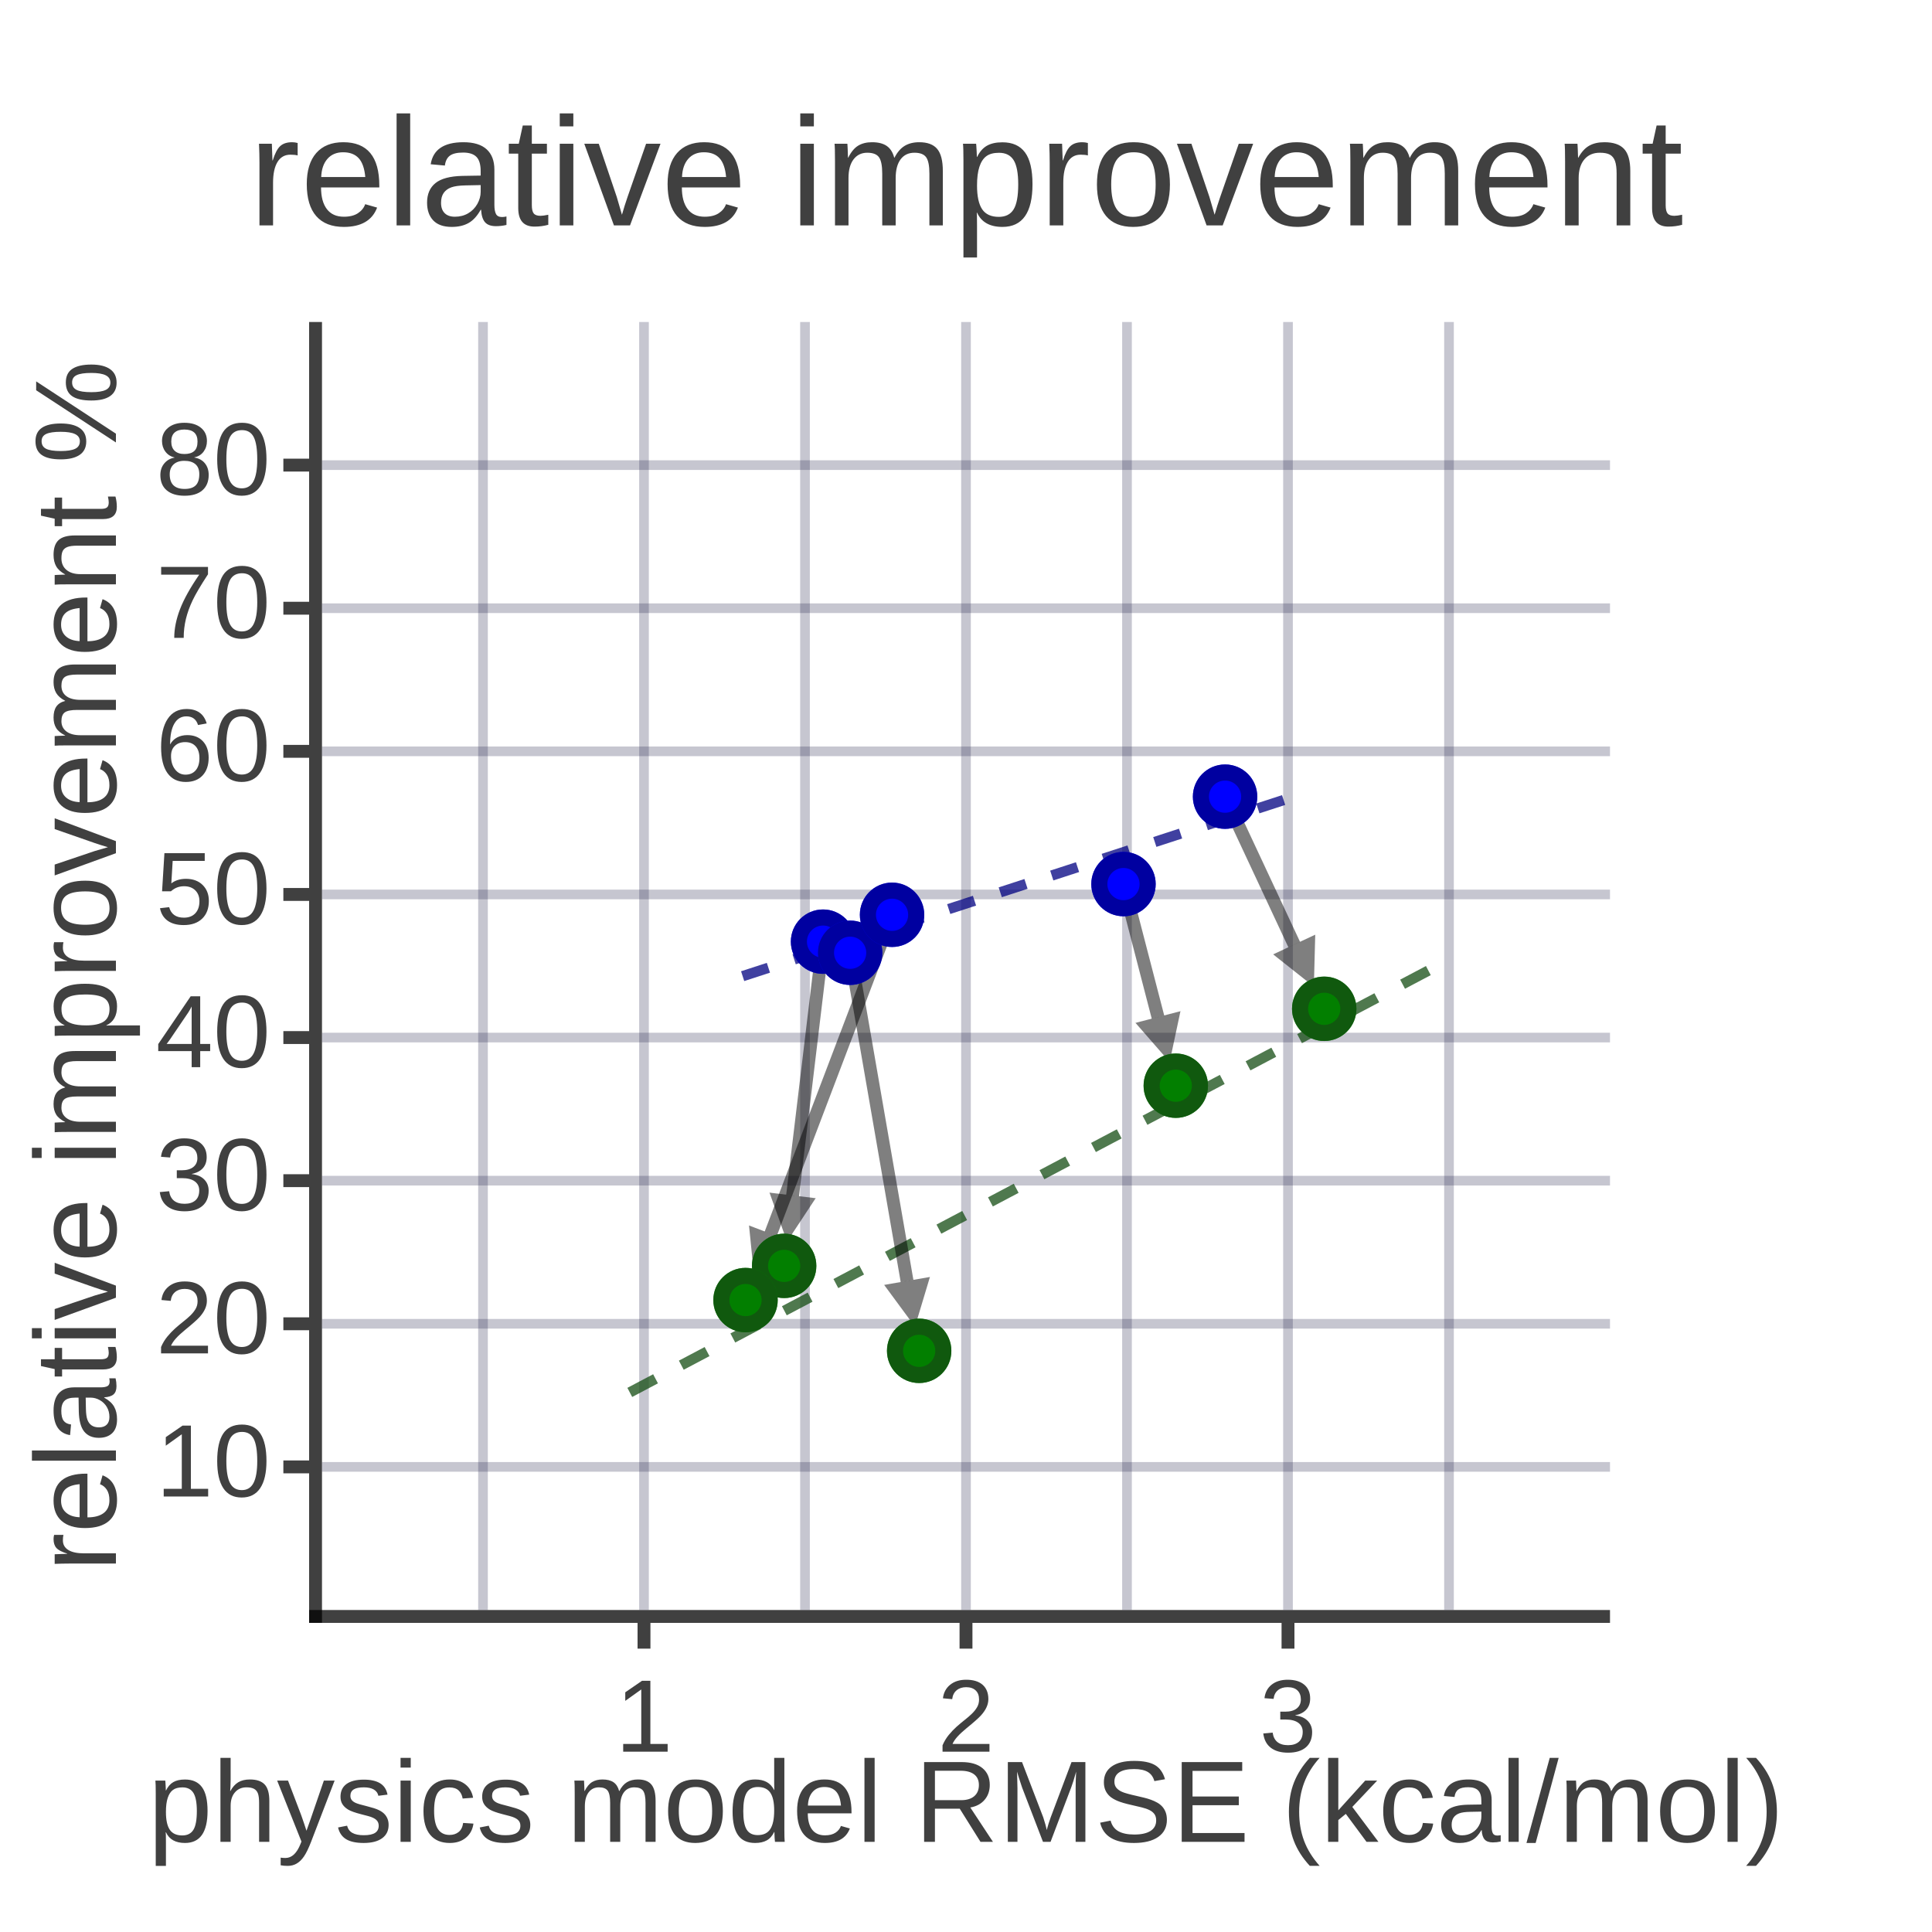
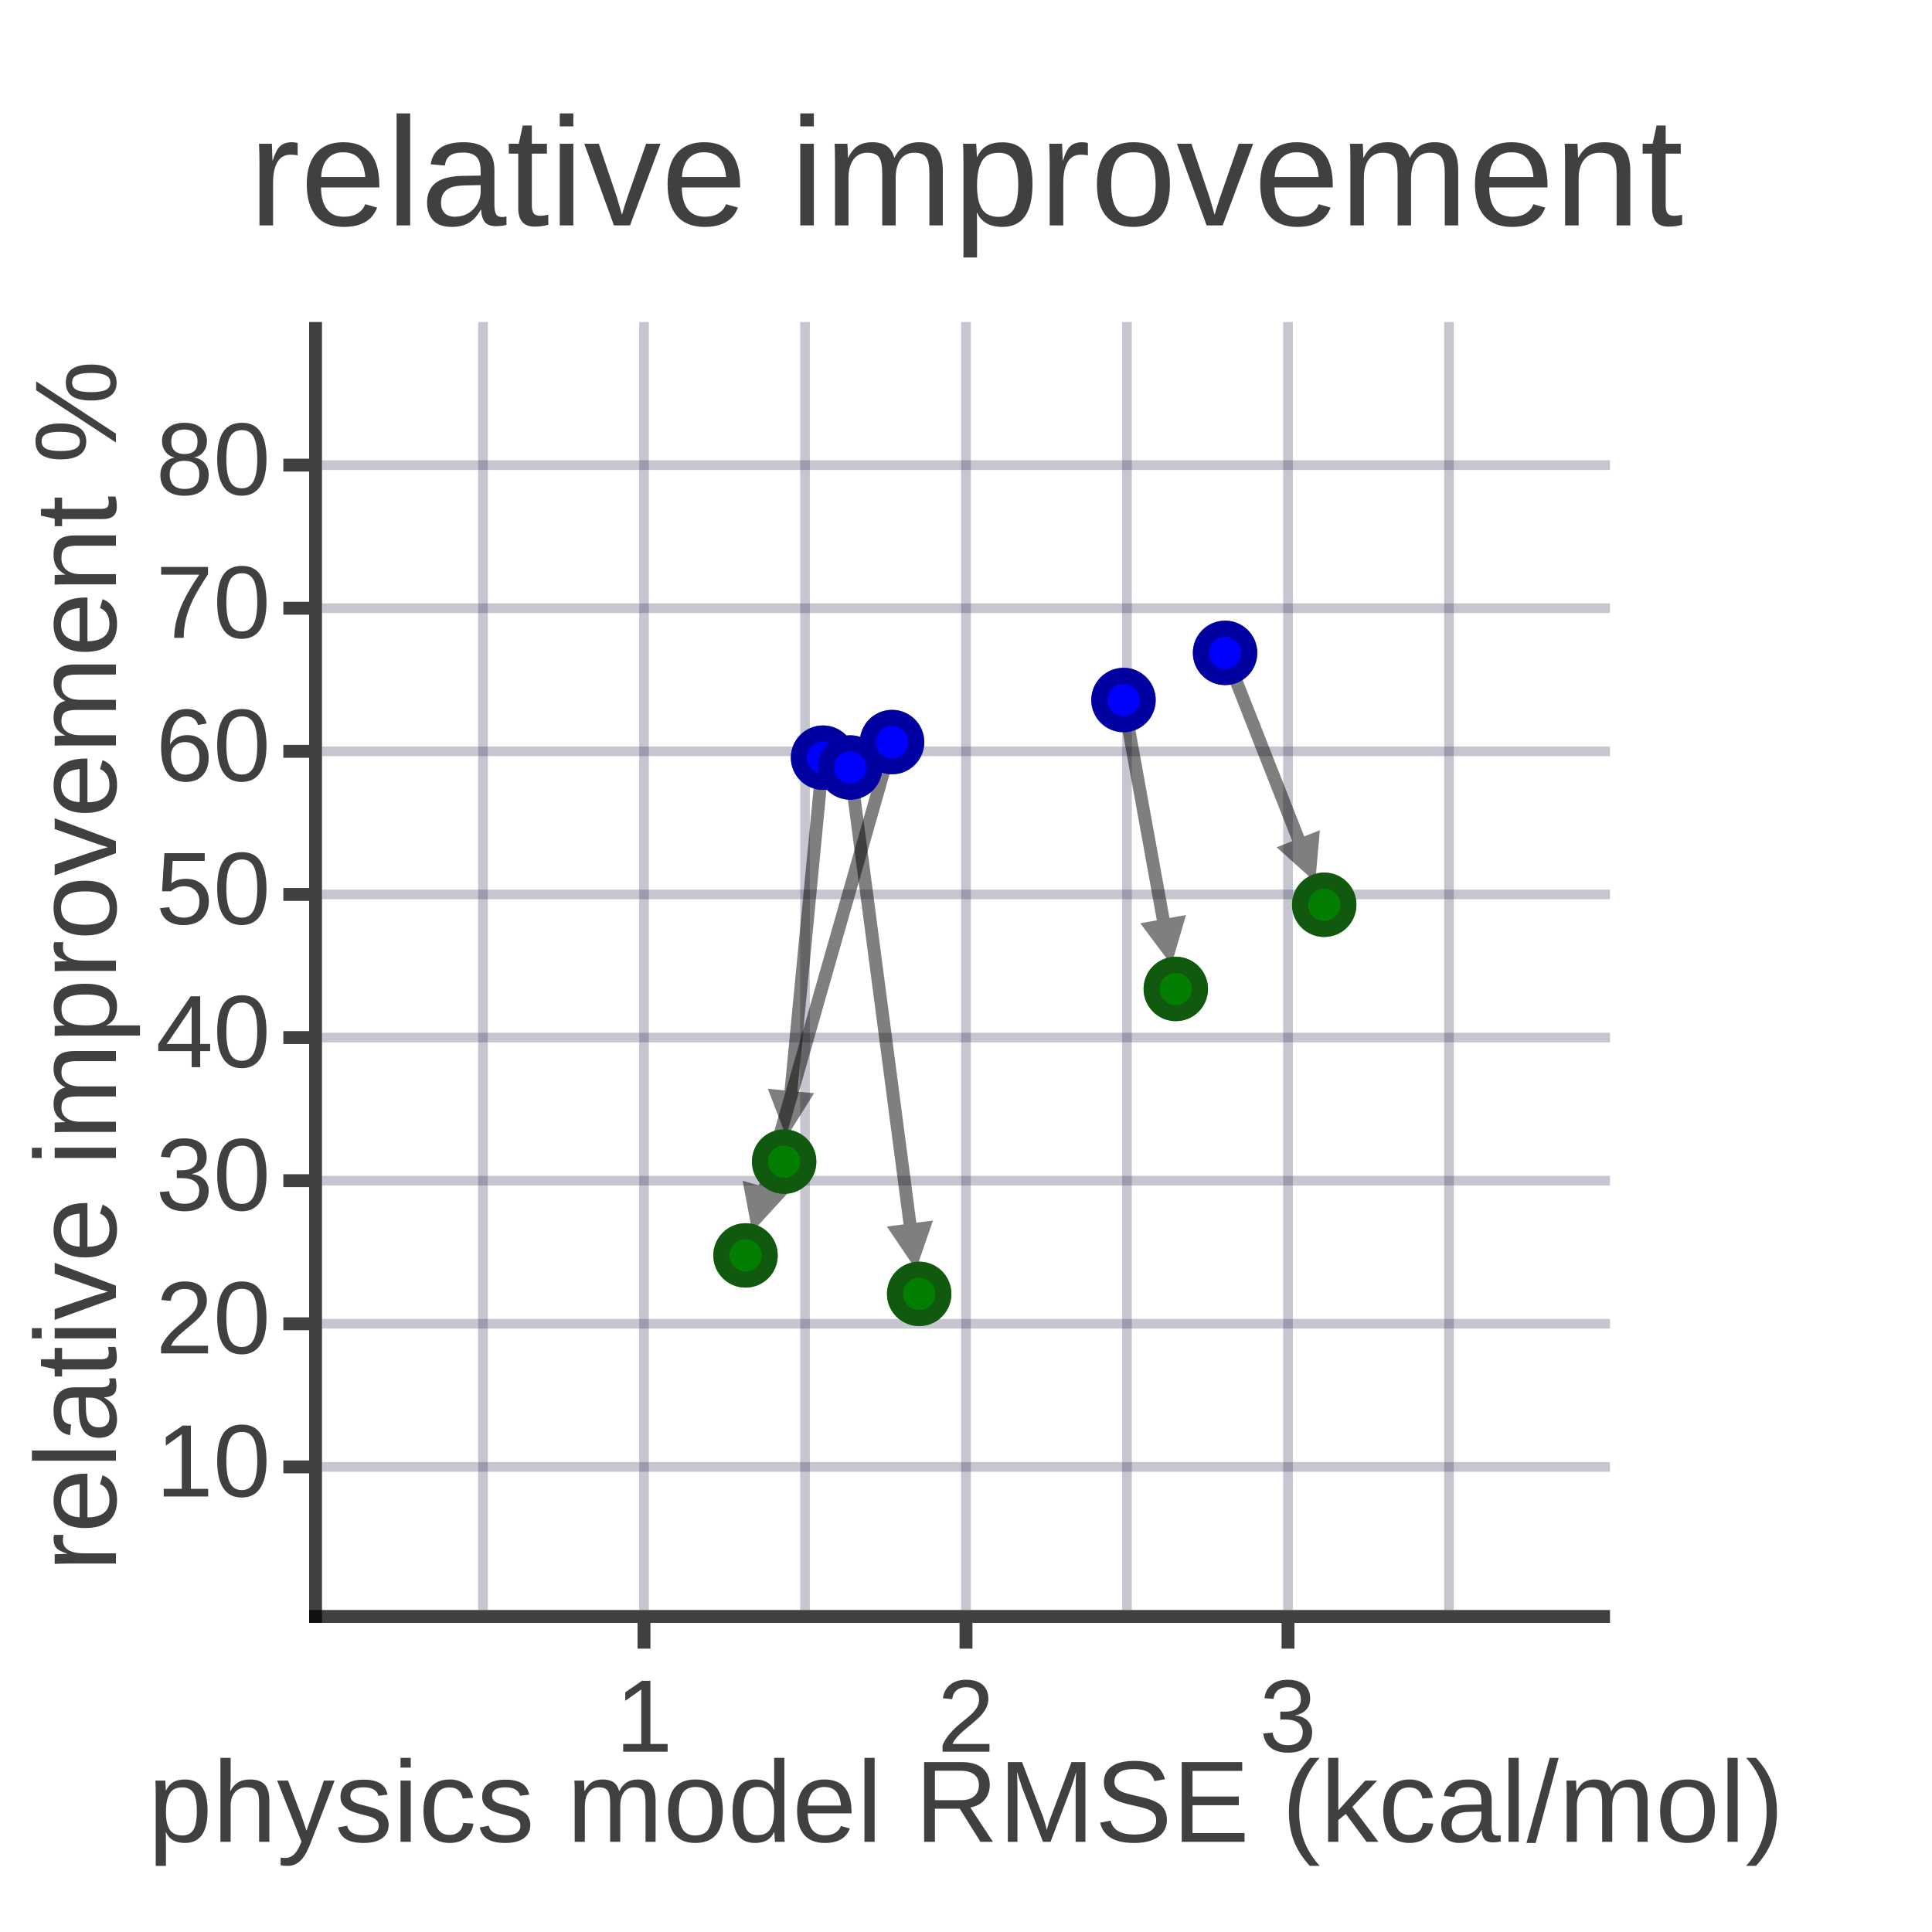
<svg xmlns="http://www.w3.org/2000/svg" xmlns:xlink="http://www.w3.org/1999/xlink" width="3000" height="3000" viewBox="0 0 1500 1500">
  <defs>
    <g id="d0">
      <path d="M-5.0,0 L-5.0,1010.0" fill="none" stroke="#000000" stroke-width="10.0" stroke-opacity="0.75" />
      <path d="M-10.0,1005.0 L1000,1005.0" fill="none" stroke="#000000" stroke-width="10.0" stroke-opacity="0.75" />
      <path d="M250.0,1010.0 L250.0,1030" fill="none" stroke="#000000" stroke-width="10.0" stroke-opacity="0.75" />
      <text x="250.0" y="1110" font-size="80" text-anchor="middle" fill="#000000" fill-opacity="0.75" font-family="Arial">1</text>
      <path d="M500.0,1010.0 L500.0,1030" fill="none" stroke="#000000" stroke-width="10.0" stroke-opacity="0.75" />
      <text x="500.0" y="1110" font-size="80" text-anchor="middle" fill="#000000" fill-opacity="0.75" font-family="Arial">2</text>
      <path d="M750.0,1010.0 L750.0,1030" fill="none" stroke="#000000" stroke-width="10.0" stroke-opacity="0.75" />
      <text x="750.0" y="1110" font-size="80" text-anchor="middle" fill="#000000" fill-opacity="0.75" font-family="Arial">3</text>
      <path d="M125.0,0 L125.0,1000" fill="none" stroke="#1e1e46" stroke-width="7.5" stroke-opacity="0.25" />
      <path d="M250.0,0 L250.0,1000" fill="none" stroke="#1e1e46" stroke-width="7.5" stroke-opacity="0.25" />
      <path d="M375.0,0 L375.0,1000" fill="none" stroke="#1e1e46" stroke-width="7.5" stroke-opacity="0.25" />
      <path d="M500.0,0 L500.0,1000" fill="none" stroke="#1e1e46" stroke-width="7.5" stroke-opacity="0.25" />
      <path d="M625.0,0 L625.0,1000" fill="none" stroke="#1e1e46" stroke-width="7.5" stroke-opacity="0.25" />
      <path d="M750.0,0 L750.0,1000" fill="none" stroke="#1e1e46" stroke-width="7.5" stroke-opacity="0.25" />
      <path d="M875.0,0 L875.0,1000" fill="none" stroke="#1e1e46" stroke-width="7.5" stroke-opacity="0.25" />
      <path d="M-10.0,888.889 L-30,888.889" ill="none" stroke="#000000" stroke-width="10.0" stroke-opacity="0.75" />
      <text x="-40" y="911.889" font-size="80" text-anchor="end" fill="#000000" fill-opacity="0.75" font-family="Arial">10</text>
      <path d="M-10.0,777.778 L-30,777.778" ill="none" stroke="#000000" stroke-width="10.0" stroke-opacity="0.75" />
      <text x="-40" y="800.778" font-size="80" text-anchor="end" fill="#000000" fill-opacity="0.75" font-family="Arial">20</text>
      <path d="M-10.0,666.667 L-30,666.667" ill="none" stroke="#000000" stroke-width="10.0" stroke-opacity="0.75" />
      <text x="-40" y="689.667" font-size="80" text-anchor="end" fill="#000000" fill-opacity="0.75" font-family="Arial">30</text>
      <path d="M-10.0,555.556 L-30,555.556" ill="none" stroke="#000000" stroke-width="10.0" stroke-opacity="0.75" />
      <text x="-40" y="578.556" font-size="80" text-anchor="end" fill="#000000" fill-opacity="0.75" font-family="Arial">40</text>
      <path d="M-10.0,444.444 L-30,444.444" ill="none" stroke="#000000" stroke-width="10.0" stroke-opacity="0.75" />
      <text x="-40" y="467.444" font-size="80" text-anchor="end" fill="#000000" fill-opacity="0.75" font-family="Arial">50</text>
      <path d="M-10.0,333.333 L-30,333.333" ill="none" stroke="#000000" stroke-width="10.0" stroke-opacity="0.75" />
      <text x="-40" y="356.333" font-size="80" text-anchor="end" fill="#000000" fill-opacity="0.75" font-family="Arial">60</text>
      <path d="M-10.0,222.222 L-30,222.222" ill="none" stroke="#000000" stroke-width="10.0" stroke-opacity="0.75" />
      <text x="-40" y="245.222" font-size="80" text-anchor="end" fill="#000000" fill-opacity="0.75" font-family="Arial">70</text>
      <path d="M-10.0,111.111 L-30,111.111" ill="none" stroke="#000000" stroke-width="10.0" stroke-opacity="0.75" />
      <text x="-40" y="134.111" font-size="80" text-anchor="end" fill="#000000" fill-opacity="0.75" font-family="Arial">80</text>
      <path d="M0,888.889 L1000,888.889" fill="none" stroke="#1e1e46" stroke-width="7.5" stroke-opacity="0.25" />
      <path d="M0,777.778 L1000,777.778" fill="none" stroke="#1e1e46" stroke-width="7.5" stroke-opacity="0.25" />
      <path d="M0,666.667 L1000,666.667" fill="none" stroke="#1e1e46" stroke-width="7.5" stroke-opacity="0.25" />
      <path d="M0,555.556 L1000,555.556" fill="none" stroke="#1e1e46" stroke-width="7.5" stroke-opacity="0.25" />
      <path d="M0,444.444 L1000,444.444" fill="none" stroke="#1e1e46" stroke-width="7.5" stroke-opacity="0.25" />
      <path d="M0,333.333 L1000,333.333" fill="none" stroke="#1e1e46" stroke-width="7.5" stroke-opacity="0.25" />
      <path d="M0,222.222 L1000,222.222" fill="none" stroke="#1e1e46" stroke-width="7.5" stroke-opacity="0.25" />
      <path d="M0,111.111 L1000,111.111" fill="none" stroke="#1e1e46" stroke-width="7.5" stroke-opacity="0.25" />
      <text x="500.0" y="-75" font-size="120" text-anchor="middle" fill="#000000" fill-opacity="0.75" font-family="Arial">relative improvement</text>
      <g>
        <text x="-500.0" y="-160" font-size="90" transform="rotate(-90)" text-anchor="middle" fill="#000000" fill-opacity="0.75" font-family="Arial">relative improvement %</text>
      </g>
      <text x="500.0" y="1180" font-size="90" text-anchor="middle" fill="#000000" fill-opacity="0.75" font-family="Arial">physics model RMSE (kcal/mol)</text>
    </g>
    <marker markerWidth="3.608" markerHeight="4.04" viewBox="-0.002 -0.51 0.902 1.01" orient="auto" id="d1">
      <path d="M-0.1,0.5 L-0.1,-0.5 L0.9,0 Z" fill="#000000" opacity="0.5" />
    </marker>
    <g id="d2">
-       <circle cx="358.802" cy="732.818" r="25" fill="#027f00" opacity="1" stroke="none" />
-       <circle cx="358.802" cy="732.818" r="18.75" fill="none" stroke="#144c13" stroke-width="12.5" stroke-opacity="0.75" />
-       <circle cx="463.636" cy="798.784" r="25" fill="#027f00" opacity="1" stroke="none" />
-       <circle cx="463.636" cy="798.784" r="18.75" fill="none" stroke="#144c13" stroke-width="12.5" stroke-opacity="0.75" />
-       <circle cx="662.876" cy="592.936" r="25" fill="#027f00" opacity="1" stroke="none" />
-       <circle cx="662.876" cy="592.936" r="18.75" fill="none" stroke="#144c13" stroke-width="12.5" stroke-opacity="0.75" />
-       <circle cx="778.123" cy="533.228" r="25" fill="#027f00" opacity="1" stroke="none" />
-       <circle cx="778.123" cy="533.228" r="18.75" fill="none" stroke="#144c13" stroke-width="12.5" stroke-opacity="0.75" />
-       <circle cx="328.823" cy="759.367" r="25" fill="#027f00" opacity="1" stroke="none" />
-       <circle cx="328.823" cy="759.367" r="18.75" fill="none" stroke="#144c13" stroke-width="12.5" stroke-opacity="0.75" />
+       <circle cx="358.802" cy="651.884" r="25" fill="#027f00" opacity="1" stroke="none" />
+       <circle cx="358.802" cy="651.884" r="18.75" fill="none" stroke="#144c13" stroke-width="12.5" stroke-opacity="0.75" />
+       <circle cx="662.876" cy="517.819" r="25" fill="#027f00" opacity="1" stroke="none" />
+       <circle cx="662.876" cy="517.819" r="18.75" fill="none" stroke="#144c13" stroke-width="12.5" stroke-opacity="0.75" />
+       <circle cx="328.823" cy="724.698" r="25" fill="#027f00" opacity="1" stroke="none" />
+       <circle cx="328.823" cy="724.698" r="18.75" fill="none" stroke="#144c13" stroke-width="12.5" stroke-opacity="0.75" />
+       <circle cx="463.636" cy="754.559" r="25" fill="#027f00" opacity="1" stroke="none" />
+       <circle cx="463.636" cy="754.559" r="18.75" fill="none" stroke="#144c13" stroke-width="12.5" stroke-opacity="0.75" />
+       <circle cx="778.123" cy="452.46" r="25" fill="#027f00" opacity="1" stroke="none" />
+       <circle cx="778.123" cy="452.46" r="18.75" fill="none" stroke="#144c13" stroke-width="12.5" stroke-opacity="0.75" />
    </g>
    <g id="d3">
-       <circle cx="389.015" cy="481.1" r="25" fill="blue" opacity="1" stroke="none" />
-       <circle cx="389.015" cy="481.1" r="18.75" fill="none" stroke="navy" stroke-width="12.5" stroke-opacity="0.75" />
-       <circle cx="410.047" cy="489.717" r="25" fill="blue" opacity="1" stroke="none" />
-       <circle cx="410.047" cy="489.717" r="18.75" fill="none" stroke="navy" stroke-width="12.5" stroke-opacity="0.75" />
-       <circle cx="622.271" cy="436.395" r="25" fill="blue" opacity="1" stroke="none" />
-       <circle cx="622.271" cy="436.395" r="18.75" fill="none" stroke="navy" stroke-width="12.5" stroke-opacity="0.75" />
-       <circle cx="701.143" cy="368.524" r="25" fill="blue" opacity="1" stroke="none" />
-       <circle cx="701.143" cy="368.524" r="18.75" fill="none" stroke="navy" stroke-width="12.5" stroke-opacity="0.75" />
-       <circle cx="442.588" cy="460.236" r="25" fill="blue" opacity="1" stroke="none" />
-       <circle cx="442.588" cy="460.236" r="18.75" fill="none" stroke="navy" stroke-width="12.5" stroke-opacity="0.75" />
+       <circle cx="389.015" cy="338.248" r="25" fill="blue" opacity="1" stroke="none" />
+       <circle cx="389.015" cy="338.248" r="18.75" fill="none" stroke="navy" stroke-width="12.5" stroke-opacity="0.75" />
+       <circle cx="622.271" cy="293.49" r="25" fill="blue" opacity="1" stroke="none" />
+       <circle cx="622.271" cy="293.49" r="18.75" fill="none" stroke="navy" stroke-width="12.5" stroke-opacity="0.75" />
+       <circle cx="442.588" cy="326.141" r="25" fill="blue" opacity="1" stroke="none" />
+       <circle cx="442.588" cy="326.141" r="18.75" fill="none" stroke="navy" stroke-width="12.5" stroke-opacity="0.75" />
+       <circle cx="410.047" cy="345.884" r="25" fill="blue" opacity="1" stroke="none" />
+       <circle cx="410.047" cy="345.884" r="18.75" fill="none" stroke="navy" stroke-width="12.5" stroke-opacity="0.75" />
+       <circle cx="701.143" cy="256.887" r="25" fill="blue" opacity="1" stroke="none" />
+       <circle cx="701.143" cy="256.887" r="18.75" fill="none" stroke="navy" stroke-width="12.5" stroke-opacity="0.75" />
    </g>
    <g id="d4">
      <use xlink:href="#d0" x="250.0" y="250.0" />
-       <path d="M488.963,1081.059 L508.963,1070.495" stroke="#144c13" fill="none" stroke-width="8" stroke-opacity="0.75" />
-       <path d="M528.963,1059.93 L548.963,1049.366" stroke="#144c13" fill="none" stroke-width="8" stroke-opacity="0.75" />
-       <path d="M568.963,1038.801 L588.963,1028.237" stroke="#144c13" fill="none" stroke-width="8" stroke-opacity="0.75" />
-       <path d="M608.963,1017.672 L628.963,1007.108" stroke="#144c13" fill="none" stroke-width="8" stroke-opacity="0.75" />
-       <path d="M648.963,996.543 L668.963,985.979" stroke="#144c13" fill="none" stroke-width="8" stroke-opacity="0.75" />
-       <path d="M688.963,975.414 L708.963,964.85" stroke="#144c13" fill="none" stroke-width="8" stroke-opacity="0.75" />
-       <path d="M728.963,954.286 L748.963,943.721" stroke="#144c13" fill="none" stroke-width="8" stroke-opacity="0.75" />
-       <path d="M768.963,933.157 L788.963,922.592" stroke="#144c13" fill="none" stroke-width="8" stroke-opacity="0.75" />
-       <path d="M808.963,912.028 L828.963,901.463" stroke="#144c13" fill="none" stroke-width="8" stroke-opacity="0.75" />
-       <path d="M848.963,890.899 L868.963,880.334" stroke="#144c13" fill="none" stroke-width="8" stroke-opacity="0.75" />
-       <path d="M888.963,869.77 L908.963,859.205" stroke="#144c13" fill="none" stroke-width="8" stroke-opacity="0.75" />
-       <path d="M928.963,848.641 L948.963,838.076" stroke="#144c13" fill="none" stroke-width="8" stroke-opacity="0.75" />
-       <path d="M968.963,827.512 L988.963,816.947" stroke="#144c13" fill="none" stroke-width="8" stroke-opacity="0.75" />
-       <path d="M1008.963,806.383 L1028.963,795.818" stroke="#144c13" fill="none" stroke-width="8" stroke-opacity="0.75" />
-       <path d="M1048.963,785.254 L1068.963,774.69" stroke="#144c13" fill="none" stroke-width="8" stroke-opacity="0.75" />
-       <path d="M1088.963,764.125 L1108.963,753.561" stroke="#144c13" fill="none" stroke-width="8" stroke-opacity="0.75" />
-       <path d="M576.589,757.888 L596.589,751.376" stroke="navy" fill="none" stroke-width="8" stroke-opacity="0.75" />
-       <path d="M616.589,744.865 L636.589,738.354" stroke="navy" fill="none" stroke-width="8" stroke-opacity="0.75" />
-       <path d="M656.589,731.842 L676.589,725.331" stroke="navy" fill="none" stroke-width="8" stroke-opacity="0.75" />
-       <path d="M696.589,718.82 L716.589,712.308" stroke="navy" fill="none" stroke-width="8" stroke-opacity="0.75" />
-       <path d="M736.589,705.797 L756.589,699.286" stroke="navy" fill="none" stroke-width="8" stroke-opacity="0.75" />
-       <path d="M776.589,692.774 L796.589,686.263" stroke="navy" fill="none" stroke-width="8" stroke-opacity="0.75" />
-       <path d="M816.589,679.752 L836.589,673.24" stroke="navy" fill="none" stroke-width="8" stroke-opacity="0.75" />
-       <path d="M856.589,666.729 L876.589,660.218" stroke="navy" fill="none" stroke-width="8" stroke-opacity="0.75" />
-       <path d="M896.589,653.706 L916.589,647.195" stroke="navy" fill="none" stroke-width="8" stroke-opacity="0.75" />
-       <path d="M936.589,640.684 L956.589,634.172" stroke="navy" fill="none" stroke-width="8" stroke-opacity="0.75" />
-       <path d="M976.589,627.661 L996.589,621.15" stroke="navy" fill="none" stroke-width="8" stroke-opacity="0.75" />
-       <path d="M636.274,753.936 L615.356,928.21" stroke="#000000" stroke-width="10" stroke-opacity="0.5" fill="none" marker-end="url(#d1)" />
-       <path d="M663.976,762.379 L704.24,994.592" stroke="#000000" stroke-width="10" stroke-opacity="0.5" fill="none" marker-end="url(#d1)" />
-       <path d="M878.046,708.658 L899.067,789.698" stroke="#000000" stroke-width="10" stroke-opacity="0.5" fill="none" marker-end="url(#d1)" />
-       <path d="M960.881,639.36 L1004.835,733.401" stroke="#000000" stroke-width="10" stroke-opacity="0.5" fill="none" marker-end="url(#d1)" />
-       <path d="M684.412,731.734 L598.374,957.959" stroke="#000000" stroke-width="10" stroke-opacity="0.5" fill="none" marker-end="url(#d1)" />
+       <path d="M636.81,611.142 L614.076,847.138" stroke="#000000" stroke-width="10" stroke-opacity="0.5" fill="none" marker-end="url(#d1)" />
+       <path d="M876.368,566.122 L903.08,713.699" stroke="#000000" stroke-width="10" stroke-opacity="0.5" fill="none" marker-end="url(#d1)" />
+       <path d="M686.275,598.258 L593.919,921.81" stroke="#000000" stroke-width="10" stroke-opacity="0.5" fill="none" marker-end="url(#d1)" />
+       <path d="M663.037,618.689 L706.485,950.026" stroke="#000000" stroke-width="10" stroke-opacity="0.5" fill="none" marker-end="url(#d1)" />
+       <path d="M959.567,528.289 L1007.979,651.282" stroke="#000000" stroke-width="10" stroke-opacity="0.5" fill="none" marker-end="url(#d1)" />
      <use xlink:href="#d2" x="250.0" y="250.0" />
      <use xlink:href="#d3" x="250.0" y="250.0" />
    </g>
  </defs>
  <rect x="-10" y="-10" width="1520" height="1520" fill="#ffffff" />
  <use xlink:href="#d4" x="0" y="0" />
</svg>
